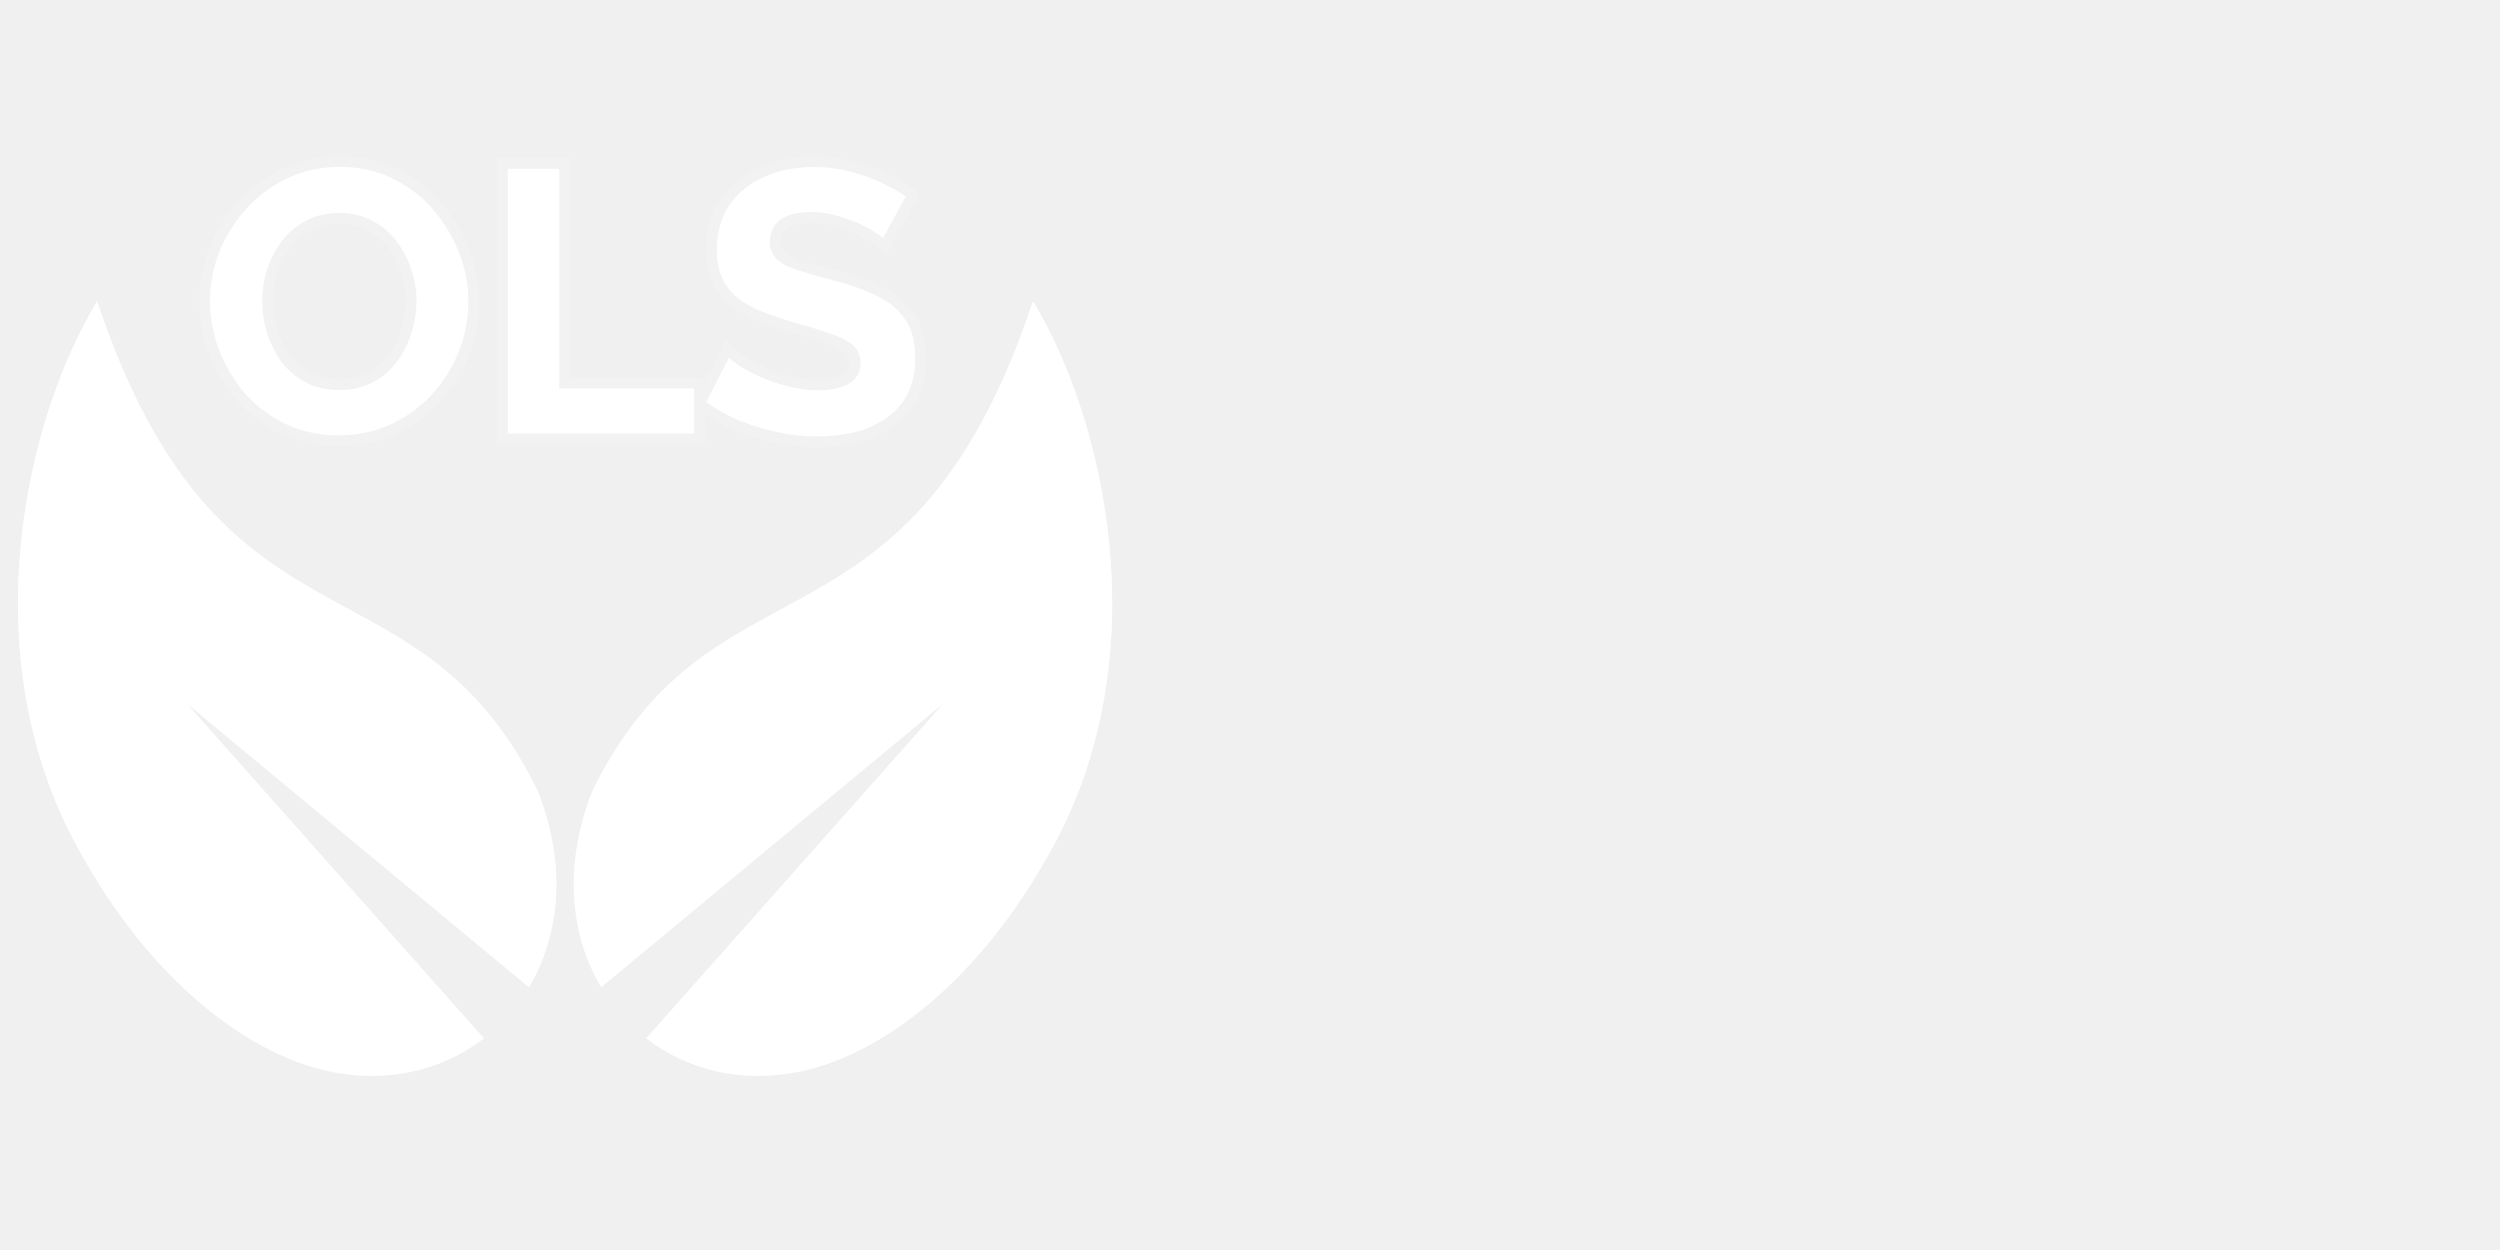
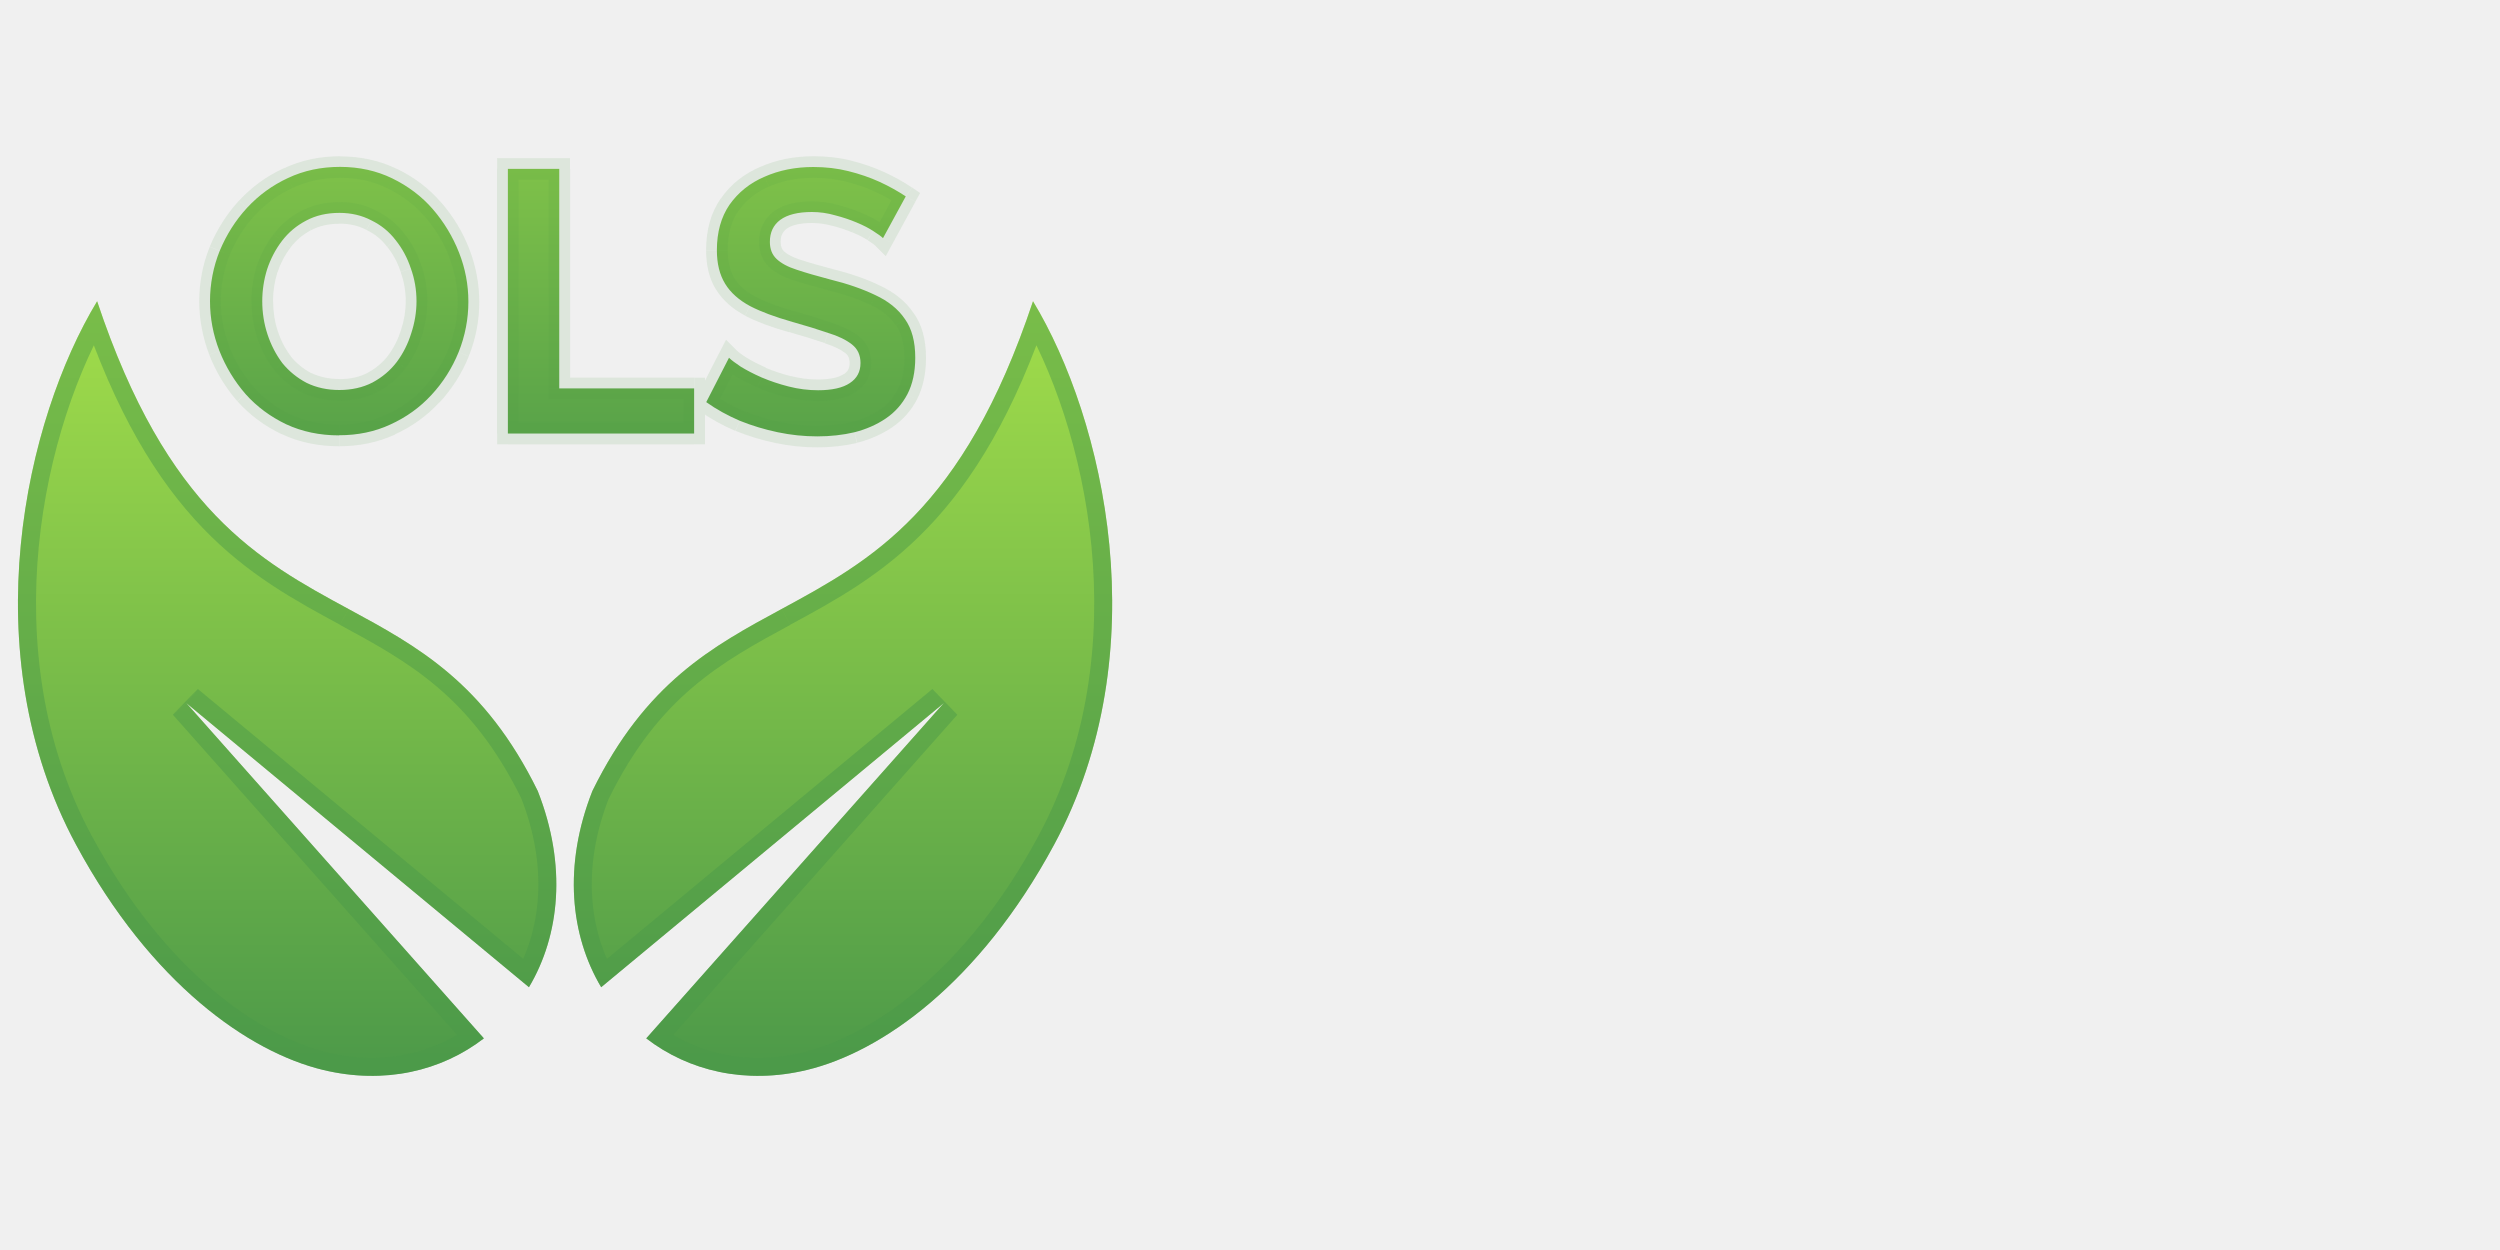
- <svg xmlns="http://www.w3.org/2000/svg" id="c" viewBox="0 0 200 100">
+ <svg xmlns="http://www.w3.org/2000/svg" xmlns:xlink="http://www.w3.org/1999/xlink" id="c" viewBox="0 0 200 100">
  <defs>
-     <mask id="d" x="44.47" y="20.69" width="45.95" height="66.81" maskUnits="userSpaceOnUse">
-       <g id="e">
+     <linearGradient id="d" x1="67.44" y1="3179.63" x2="67.44" y2="3102.5" gradientTransform="translate(0 3188.56) scale(1 -1)" gradientUnits="userSpaceOnUse">
+       <stop offset="0" stop-color="#b7ee4a" />
+       <stop offset="1" stop-color="#4c9949" />
+     </linearGradient>
+     <mask id="e" x="44.47" y="20.69" width="45.95" height="66.81" maskUnits="userSpaceOnUse">
+       <g id="f">
        <path d="M48.09,78.97c-2.46-4.14-3.05-9.72-.7-15.69,4.25-8.66,9.61-11.57,15.14-14.56,7.14-3.87,14.53-7.88,20.11-24.62,5.71,9.43,10.01,28.03,1.69,43.47-6.01,11.15-13.85,16.59-19.75,18.02-4.93,1.19-9.49.09-12.88-2.52l23.81-26.83-27.42,22.74Z" style="fill:#fff; fill-rule:evenodd;" />
      </g>
    </mask>
-     <mask id="f" x="0" y="20.69" width="45.95" height="66.81" maskUnits="userSpaceOnUse">
-       <g id="g">
+     <linearGradient id="g" x1="22.98" x2="22.98" y2="3102.5" xlink:href="#d" />
+     <mask id="h" x="0" y="20.69" width="45.95" height="66.81" maskUnits="userSpaceOnUse">
+       <g id="i">
        <path d="M42.32,78.97c2.46-4.14,3.05-9.72.7-15.69-4.25-8.66-9.61-11.57-15.14-14.56-7.14-3.87-14.53-7.88-20.11-24.62-5.71,9.43-10.01,28.03-1.69,43.47,6.01,11.15,13.85,16.59,19.75,18.02,4.93,1.19,9.49.09,12.88-2.52l-23.81-26.83,27.42,22.74Z" style="fill:#fff; fill-rule:evenodd;" />
      </g>
    </mask>
+     <linearGradient id="j" x1="45.01" y1="3206.87" x2="45.01" y2="3146.77" xlink:href="#d" />
  </defs>
-   <path d="M48.09,78.97c-2.46-4.14-3.05-9.72-.7-15.69,4.25-8.66,9.61-11.57,15.14-14.56,7.14-3.87,14.53-7.88,20.11-24.62,5.71,9.43,10.01,28.03,1.69,43.47-6.01,11.15-13.85,16.59-19.75,18.02-4.93,1.19-9.49.09-12.88-2.52l23.81-26.83-27.42,22.74Z" style="fill:#fff; fill-rule:evenodd;" />
-   <g style="mask:url(#d);">
-     <path d="M47.39,63.28l-1.34-.53.02-.05.03-.05,1.29.63ZM48.09,78.97l.92,1.11-1.3,1.08-.86-1.45,1.24-.73ZM62.53,48.72l.69,1.27-.69-1.27ZM82.64,24.1l-1.37-.46.99-2.96,1.61,2.67-1.23.75ZM84.34,67.57l1.27.68h0s-1.27-.68-1.27-.68ZM64.58,85.58l.34,1.4-.34-1.4ZM51.71,83.06l-.88,1.14-1.22-.94,1.02-1.15,1.08.96ZM75.51,56.23l-.92-1.11,2,2.06-1.08-.96ZM48.73,63.81c-2.21,5.6-1.61,10.7.6,14.42l-2.48,1.47c-2.7-4.56-3.3-10.6-.8-16.95l2.68,1.06ZM63.22,49.99c-5.46,2.96-10.49,5.69-14.53,13.93l-2.58-1.27c4.46-9.08,10.16-12.17,15.74-15.19l1.37,2.53ZM84.01,24.55c-2.84,8.52-6.18,13.91-9.8,17.68-3.61,3.76-7.43,5.82-10.99,7.75l-1.37-2.53c3.57-1.94,7.02-3.82,10.29-7.21,3.26-3.39,6.41-8.38,9.15-16.6l2.73.91ZM83.07,66.88c8.01-14.86,3.87-32.9-1.66-42.04l2.46-1.49c5.88,9.73,10.36,28.88,1.73,44.9l-2.54-1.37ZM64.25,84.18c5.41-1.31,12.95-6.41,18.82-17.3l2.53,1.37c-6.16,11.42-14.29,17.19-20.68,18.73l-.67-2.8ZM52.59,81.92c3.03,2.34,7.14,3.35,11.66,2.26l.67,2.8c-5.34,1.29-10.36.1-14.09-2.78l1.76-2.28ZM50.63,82.1l23.81-26.83,2.15,1.91-23.81,26.83-2.15-1.91ZM76.43,57.34l-27.42,22.74-1.84-2.22,27.42-22.74,1.84,2.22Z" style="fill:rgba(255,255,255,.47);" />
+   <path d="M48.09,78.97c-2.46-4.14-3.05-9.72-.7-15.69,4.25-8.66,9.61-11.57,15.14-14.56,7.14-3.87,14.53-7.88,20.11-24.62,5.71,9.43,10.01,28.03,1.69,43.47-6.01,11.15-13.85,16.59-19.75,18.02-4.93,1.19-9.49.09-12.88-2.52l23.81-26.83-27.42,22.74Z" style="fill:url(#d); fill-rule:evenodd;" />
+   <g style="mask:url(#e);">
+     <path d="M47.39,63.28l-1.34-.53.02-.05.03-.05,1.29.63ZM48.09,78.97l.92,1.11-1.3,1.08-.86-1.45,1.24-.73ZM62.53,48.72l.69,1.27-.69-1.27ZM82.64,24.1l-1.37-.46.99-2.96,1.61,2.67-1.23.75ZM84.34,67.57l1.27.68h0s-1.27-.68-1.27-.68ZM64.58,85.58l.34,1.4-.34-1.4ZM51.71,83.06l-.88,1.14-1.22-.94,1.02-1.15,1.08.96ZM75.51,56.23l-.92-1.11,2,2.06-1.08-.96ZM48.73,63.81c-2.21,5.6-1.61,10.7.6,14.42l-2.48,1.47c-2.7-4.56-3.3-10.6-.8-16.95l2.68,1.06ZM63.22,49.99c-5.46,2.96-10.49,5.69-14.53,13.93l-2.58-1.27c4.46-9.08,10.16-12.17,15.74-15.19l1.37,2.53ZM84.01,24.55c-2.84,8.52-6.18,13.91-9.8,17.68-3.61,3.76-7.43,5.82-10.99,7.75l-1.37-2.53c3.57-1.94,7.02-3.82,10.29-7.21,3.26-3.39,6.41-8.38,9.15-16.6l2.73.91ZM83.07,66.88c8.01-14.86,3.87-32.9-1.66-42.04l2.46-1.49c5.88,9.73,10.36,28.88,1.73,44.9l-2.54-1.37ZM64.25,84.18c5.41-1.31,12.95-6.41,18.82-17.3l2.53,1.37c-6.16,11.42-14.29,17.19-20.68,18.73l-.67-2.8ZM52.59,81.92c3.03,2.34,7.14,3.35,11.66,2.26l.67,2.8c-5.34,1.29-10.36.1-14.09-2.78l1.76-2.28ZM50.63,82.1l23.81-26.83,2.15,1.91-23.81,26.83-2.15-1.91ZM76.43,57.34l-27.42,22.74-1.84-2.22,27.42-22.74,1.84,2.22Z" style="fill:rgba(76,153,73,.47);" />
  </g>
-   <path d="M42.32,78.97c2.46-4.14,3.05-9.72.7-15.69-4.25-8.66-9.61-11.57-15.14-14.56-7.14-3.87-14.53-7.88-20.11-24.62-5.71,9.43-10.01,28.03-1.69,43.47,6.01,11.15,13.85,16.59,19.75,18.02,4.93,1.19,9.49.09,12.88-2.52l-23.81-26.83,27.42,22.74Z" style="fill:#fff; fill-rule:evenodd;" />
-   <g style="mask:url(#f);">
-     <path d="M43.02,63.28l1.34-.53-.02-.05-.03-.05-1.29.63ZM42.32,78.97l-.92,1.11,1.3,1.08.86-1.45-1.24-.73ZM27.89,48.72l-.69,1.27.69-1.27ZM7.77,24.1l1.37-.46-.99-2.96-1.61,2.67,1.23.75ZM6.08,67.57l-1.27.68h0s1.27-.68,1.27-.68ZM25.84,85.58l-.34,1.4.34-1.4ZM38.71,83.06l.88,1.14,1.22-.94-1.02-1.15-1.08.96ZM14.9,56.23l.92-1.11-2,2.06,1.08-.96ZM41.68,63.81c2.21,5.6,1.61,10.7-.6,14.42l2.48,1.47c2.7-4.56,3.3-10.6.8-16.95l-2.68,1.06ZM27.2,49.99c5.46,2.96,10.49,5.69,14.53,13.93l2.58-1.27c-4.46-9.08-10.16-12.17-15.74-15.19l-1.37,2.53ZM6.41,24.55c2.84,8.52,6.18,13.91,9.8,17.68,3.61,3.76,7.43,5.82,10.99,7.75l1.37-2.53c-3.57-1.94-7.02-3.82-10.29-7.21-3.26-3.39-6.41-8.38-9.15-16.6l-2.73.91ZM7.35,66.89c-8.01-14.86-3.87-32.9,1.66-42.04l-2.46-1.49c-5.88,9.73-10.36,28.88-1.73,44.9l2.54-1.37ZM26.17,84.18c-5.41-1.31-12.95-6.41-18.82-17.3l-2.53,1.37c6.16,11.42,14.29,17.19,20.68,18.73l.67-2.8ZM37.83,81.92c-3.03,2.34-7.14,3.35-11.66,2.26l-.67,2.8c5.34,1.29,10.36.1,14.09-2.78l-1.76-2.28ZM39.79,82.1l-23.81-26.83-2.15,1.91,23.81,26.83,2.15-1.91ZM13.99,57.34l27.42,22.74,1.84-2.22-27.42-22.74-1.84,2.22Z" style="fill:rgba(255,255,255,.47);" />
+   <path d="M42.32,78.97c2.46-4.14,3.05-9.72.7-15.69-4.25-8.66-9.61-11.57-15.14-14.56-7.14-3.87-14.53-7.88-20.11-24.62-5.71,9.43-10.01,28.03-1.69,43.47,6.01,11.15,13.85,16.59,19.75,18.02,4.93,1.19,9.49.09,12.88-2.52l-23.81-26.83,27.42,22.74Z" style="fill:url(#g); fill-rule:evenodd;" />
+   <g style="mask:url(#h);">
+     <path d="M43.02,63.28l1.34-.53-.02-.05-.03-.05-1.29.63ZM42.32,78.97l-.92,1.11,1.3,1.08.86-1.45-1.24-.73ZM27.89,48.72l-.69,1.27.69-1.27ZM7.77,24.1l1.37-.46-.99-2.96-1.61,2.67,1.23.75ZM6.08,67.57l-1.27.68h0s1.27-.68,1.27-.68ZM25.84,85.58l-.34,1.4.34-1.4ZM38.71,83.06l.88,1.14,1.22-.94-1.02-1.15-1.08.96ZM14.9,56.23l.92-1.11-2,2.06,1.08-.96ZM41.68,63.81c2.21,5.6,1.61,10.7-.6,14.42l2.48,1.47c2.7-4.56,3.3-10.6.8-16.95l-2.68,1.06ZM27.2,49.99c5.46,2.96,10.49,5.69,14.53,13.93l2.58-1.27c-4.46-9.08-10.16-12.17-15.74-15.19l-1.37,2.53ZM6.41,24.55c2.84,8.52,6.18,13.91,9.8,17.68,3.61,3.76,7.43,5.82,10.99,7.75l1.37-2.53c-3.57-1.94-7.02-3.82-10.29-7.21-3.26-3.39-6.41-8.38-9.15-16.6l-2.73.91ZM7.35,66.89c-8.01-14.86-3.87-32.9,1.66-42.04l-2.46-1.49c-5.88,9.73-10.36,28.88-1.73,44.9l2.54-1.37ZM26.17,84.18c-5.41-1.31-12.95-6.41-18.82-17.3l-2.53,1.37c6.16,11.42,14.29,17.19,20.68,18.73l.67-2.8ZM37.83,81.92c-3.03,2.34-7.14,3.35-11.66,2.26l-.67,2.8c5.34,1.29,10.36.1,14.09-2.78l-1.76-2.28ZM39.79,82.1l-23.81-26.83-2.15,1.91,23.81,26.83,2.15-1.91ZM13.99,57.34l27.42,22.74,1.84-2.22-27.42-22.74-1.84,2.22Z" style="fill:rgba(76,153,73,.47);" />
  </g>
-   <path d="M27.12,34.83c-1.55,0-2.96-.3-4.23-.89-1.25-.6-2.34-1.4-3.25-2.42-.89-1.03-1.59-2.19-2.09-3.46-.5-1.29-.75-2.61-.75-3.97s.26-2.75.78-4.03c.54-1.29,1.26-2.43,2.18-3.43.93-1.01,2.03-1.81,3.28-2.39,1.27-.6,2.66-.89,4.17-.89s2.92.31,4.17.92c1.27.62,2.36,1.44,3.25,2.47.89,1.03,1.59,2.19,2.09,3.46.5,1.27.75,2.58.75,3.94s-.26,2.73-.78,4.03c-.52,1.27-1.24,2.42-2.18,3.43-.91.99-2.01,1.78-3.28,2.36-1.25.58-2.62.86-4.11.86ZM20.98,24.1c0,.91.14,1.8.42,2.65.28.85.68,1.62,1.19,2.3.54.66,1.18,1.18,1.94,1.58.78.38,1.65.57,2.62.57s1.88-.2,2.65-.6c.78-.42,1.42-.96,1.94-1.64.52-.7.9-1.46,1.16-2.3.28-.85.42-1.71.42-2.56,0-.91-.15-1.79-.45-2.62-.28-.85-.69-1.61-1.22-2.27-.52-.68-1.16-1.2-1.94-1.58-.76-.4-1.61-.6-2.56-.6-1.01,0-1.91.21-2.68.63-.76.4-1.39.93-1.91,1.61-.52.68-.91,1.43-1.19,2.27-.26.83-.39,1.69-.39,2.56ZM40.63,34.68V13.51h4.11v17.56h10.79v3.61h-14.91ZM70.65,19.06c-.14-.14-.4-.33-.78-.57-.36-.24-.81-.47-1.34-.69-.52-.22-1.08-.41-1.7-.57-.62-.18-1.24-.27-1.88-.27-1.11,0-1.96.21-2.53.63-.56.42-.83,1-.83,1.76,0,.58.18,1.03.54,1.37.36.34.89.63,1.61.86.72.24,1.61.5,2.68.78,1.39.34,2.59.76,3.61,1.25,1.03.48,1.82,1.11,2.36,1.91.56.78.83,1.81.83,3.1,0,1.13-.21,2.11-.63,2.92-.42.79-.99,1.44-1.73,1.94-.74.5-1.57.86-2.5,1.1-.93.22-1.93.33-2.98.33s-2.11-.11-3.16-.33c-1.05-.22-2.07-.53-3.04-.92-.97-.42-1.87-.91-2.68-1.49l1.82-3.55c.18.18.5.42.95.72.46.28,1.01.57,1.67.86.66.28,1.37.52,2.15.72.78.2,1.56.3,2.36.3,1.11,0,1.96-.19,2.53-.57.58-.38.86-.91.86-1.61,0-.64-.23-1.13-.69-1.49-.46-.36-1.09-.67-1.91-.92-.82-.28-1.78-.58-2.89-.89-1.33-.38-2.45-.79-3.34-1.25-.89-.48-1.56-1.07-2-1.79-.44-.72-.66-1.61-.66-2.68,0-1.45.34-2.66,1.01-3.64.7-.99,1.63-1.74,2.8-2.24,1.17-.52,2.47-.78,3.91-.78.99,0,1.93.11,2.8.33.89.22,1.73.51,2.5.86.78.36,1.47.75,2.09,1.16l-1.82,3.34Z" style="fill:#fff;" />
-   <path d="M22.89,33.94l-.37.78h0s.37-.78.37-.78ZM19.64,31.52l-.65.57h0s0,.01,0,.01l.64-.58ZM17.55,28.06l-.81.31h0s.8-.31.8-.31ZM17.58,20.07l-.8-.33h0s0,0,0,0l.8.33ZM19.76,16.64l-.64-.59h0s.64.59.64.59ZM23.04,14.26l.36.78h0s0,0,0,0l-.37-.78ZM31.39,14.29l-.38.78h0s0,0,0,0l.38-.78ZM34.64,16.76l-.65.57h0l.65-.57ZM36.73,20.22l.8-.31-.8.31ZM36.7,28.18l.8.33h0s-.8-.33-.8-.33ZM34.52,31.61l-.64-.59h0s.64.59.64.59ZM31.24,33.97l-.36-.79h0s.36.79.36.79ZM21.4,26.75l-.82.27h0l.82-.27ZM22.59,29.05l-.69.52h0s0,.02,0,.02l.67-.55ZM24.53,30.63l-.4.76h.01s.01.01.01.01l.38-.78ZM29.81,30.6l.39.77h0s0,0,0,0l-.41-.76ZM31.75,28.96l.69.52h0s0,0,0,0l-.69-.52ZM32.91,26.66l-.82-.27h0s0,.01,0,.01l.83.26ZM32.88,21.47l-.82.27h0s0,.02,0,.02l.81-.29ZM31.66,19.21l-.69.52h0s0,.02,0,.02l.67-.55ZM29.72,17.63l-.4.76h.01s.01.01.01.01l.38-.78ZM24.47,17.66l.4.76h0s0,0,0,0l-.41-.76ZM22.56,19.27l-.69-.52h0l.69.52ZM21.37,21.53l-.82-.27h0s0,.02,0,.02l.83.26ZM27.12,33.97c-1.44,0-2.72-.28-3.87-.81l-.73,1.56c1.4.66,2.94.98,4.6.98v-1.73ZM23.26,33.16c-1.15-.55-2.14-1.29-2.98-2.21l-1.28,1.16c.99,1.1,2.17,1.97,3.52,2.62l.74-1.56ZM20.29,30.96c-.83-.96-1.47-2.03-1.94-3.21l-1.61.63c.53,1.36,1.28,2.6,2.24,3.71l1.31-1.13ZM18.36,27.75c-.46-1.2-.69-2.41-.69-3.66h-1.73c0,1.46.27,2.89.8,4.28l1.61-.62ZM17.67,24.1c0-1.3.24-2.53.71-3.7l-1.6-.65c-.56,1.38-.84,2.83-.84,4.35h1.73ZM18.38,20.4c.5-1.2,1.17-2.26,2.01-3.18l-1.27-1.17c-.98,1.07-1.76,2.3-2.34,3.68l1.6.66ZM20.39,17.23c.86-.93,1.86-1.66,3.01-2.19l-.72-1.57c-1.36.62-2.54,1.49-3.55,2.58l1.27,1.17ZM23.41,15.04c1.15-.54,2.41-.81,3.81-.81v-1.73c-1.63,0-3.15.32-4.54.98l.73,1.56ZM27.21,14.23c1.41,0,2.67.28,3.79.84l.76-1.55c-1.38-.68-2.91-1.01-4.56-1.01v1.73ZM31.01,15.07c1.17.57,2.16,1.32,2.97,2.26l1.31-1.13c-.97-1.13-2.15-2.02-3.53-2.69l-.75,1.55ZM33.99,17.33c.83.96,1.47,2.03,1.94,3.21l1.61-.63c-.53-1.36-1.28-2.6-2.24-3.71l-1.31,1.13ZM35.92,20.54c.46,1.17.69,2.38.69,3.62h1.73c0-1.46-.27-2.88-.8-4.25l-1.61.63ZM36.61,24.16c0,1.28-.24,2.51-.71,3.7l1.6.64c.56-1.39.84-2.84.84-4.35h-1.73ZM35.9,27.86c-.48,1.18-1.15,2.23-2.01,3.17l1.27,1.17c1-1.09,1.79-2.32,2.34-3.69l-1.6-.65ZM33.88,31.03c-.83.91-1.83,1.62-3,2.15l.71,1.57c1.37-.62,2.56-1.48,3.56-2.56l-1.27-1.17ZM30.88,33.18c-1.13.52-2.38.79-3.75.79v1.73c1.61,0,3.1-.31,4.48-.94l-.72-1.57ZM20.12,24.1c0,1,.15,1.98.46,2.92l1.64-.53c-.25-.77-.37-1.56-.37-2.39h-1.73ZM20.58,27.02c.31.94.75,1.8,1.33,2.55l1.37-1.05c-.45-.59-.81-1.27-1.06-2.04l-1.64.53ZM21.92,29.59c.61.75,1.35,1.35,2.2,1.8l.8-1.53c-.65-.34-1.21-.8-1.67-1.36l-1.34,1.09ZM24.15,31.4c.91.44,1.91.65,3,.65v-1.73c-.86,0-1.6-.17-2.25-.48l-.76,1.55ZM27.15,32.06c1.11,0,2.13-.22,3.05-.69l-.79-1.54c-.64.33-1.38.5-2.26.5v1.73ZM30.22,31.36c.88-.47,1.62-1.1,2.21-1.88l-1.37-1.05c-.44.57-.99,1.04-1.66,1.4l.82,1.52ZM32.44,29.47c.58-.78,1.01-1.63,1.29-2.56l-1.65-.51c-.23.74-.57,1.42-1.03,2.04l1.39,1.03ZM33.73,26.93c.3-.94.46-1.88.46-2.83h-1.73c0,.76-.12,1.52-.38,2.3l1.64.53ZM34.19,24.1c0-1.01-.16-1.98-.5-2.91l-1.63.58c.26.74.4,1.51.4,2.33h1.73ZM33.7,21.21c-.31-.95-.77-1.8-1.38-2.55l-1.34,1.09c.46.57.82,1.23,1.07,1.99l1.64-.53ZM32.34,18.68c-.6-.78-1.35-1.4-2.25-1.83l-.76,1.55c.66.32,1.2.76,1.63,1.33l1.37-1.05ZM30.12,16.86c-.89-.47-1.89-.7-2.97-.7v1.73c.83,0,1.54.17,2.16.5l.8-1.53ZM27.15,16.17c-1.13,0-2.17.23-3.09.73l.82,1.52c.63-.34,1.38-.52,2.27-.52v-1.73ZM24.07,16.89c-.87.46-1.6,1.07-2.19,1.85l1.37,1.05c.44-.58.98-1.03,1.62-1.37l-.8-1.53ZM21.88,18.74c-.58.75-1.02,1.6-1.33,2.52l1.64.55c.25-.75.6-1.42,1.06-2.01l-1.37-1.05ZM20.54,21.28c-.28.92-.43,1.86-.43,2.82h1.73c0-.79.12-1.56.35-2.31l-1.65-.51ZM40.63,34.68h-.86v.86h.86v-.86ZM40.63,13.51v-.86h-.86v.86h.86ZM44.74,13.51h.86v-.86h-.86v.86ZM44.74,31.08h-.86v.86h.86v-.86ZM55.54,31.08h.86v-.86h-.86v.86ZM55.54,34.68v.86h.86v-.86h-.86ZM41.49,34.68V13.51h-1.73v21.17h1.73ZM40.63,14.38h4.11v-1.73h-4.11v1.73ZM43.88,13.51v17.56h1.73V13.51h-1.73ZM44.74,31.94h10.79v-1.73h-10.79v1.73ZM54.67,31.08v3.61h1.73v-3.61h-1.73ZM55.54,33.82h-14.91v1.73h14.91v-1.73ZM70.65,19.06l-.61.61.82.82.55-1.01-.76-.41ZM69.88,18.49l-.48.72h0s0,.01,0,.01l.46-.73ZM68.54,17.81l-.34.8h0s0,0,0,0l.33-.8ZM66.84,17.24l-.24.83h.01s.01,0,.01,0l.22-.84ZM62.42,17.6l-.51-.7h0s0,0,0,0l.52.69ZM63.74,21.59l-.27.82.27-.82ZM66.42,22.37l-.22.84h0s0,0,0,0l.2-.84ZM70.03,23.62l-.38.78h0s0,0,0,0l.36-.78ZM72.38,25.53l-.72.48h0s0,.02,0,.02l.7-.5ZM72.59,31.55l.77.4h0s0,0,0,0l-.77-.39ZM68.36,34.59l.2.84h0s0,0,0,0l-.21-.84ZM59.17,33.67l-.34.79h0s0,0,0,0l.33-.8ZM56.49,32.18l-.77-.39-.34.67.61.43.5-.71ZM58.31,28.63l.61-.61-.84-.84-.54,1.06.77.39ZM59.26,29.35l-.47.72h.01s.01.01.01.01l.45-.74ZM60.93,30.21l-.36.79h0s.01,0,.01,0l.34-.8ZM63.08,30.93l-.21.84.21-.84ZM67.97,30.66l-.47-.72.47.72ZM66.24,26.63l-.28.82h0s0,0,0,0l.26-.82ZM63.35,25.74l.24-.83h0s-.24.83-.24.83ZM60.01,24.49l-.41.76h0s0,0,0,0l.39-.77ZM58.01,22.7l-.74.45.74-.45ZM58.37,16.38l-.71-.5h0s.71.5.71.5ZM61.17,14.14l.34.8h0s0,0,0,0l-.35-.79ZM67.88,13.69l-.21.84h0s.21-.84.21-.84ZM70.38,14.56l.36-.78h0l-.36.78ZM72.47,15.72l.76.41.38-.69-.65-.44-.48.72ZM71.26,18.45c-.21-.21-.54-.45-.92-.69l-.92,1.46c.37.24.56.38.63.45l1.22-1.22ZM70.36,17.77c-.42-.28-.92-.53-1.5-.77l-.65,1.6c.5.2.89.41,1.19.6l.96-1.44ZM68.87,17.01c-.56-.24-1.17-.44-1.82-.61l-.43,1.67c.58.15,1.11.33,1.58.53l.67-1.59ZM67.08,16.41c-.69-.2-1.4-.3-2.12-.3v1.73c.55,0,1.1.08,1.64.23l.48-1.66ZM64.96,16.11c-1.2,0-2.26.22-3.04.79l1.01,1.4c.37-.27,1-.46,2.03-.46v-1.73ZM61.9,16.91c-.79.6-1.18,1.45-1.18,2.45h1.73c0-.51.17-.83.49-1.07l-1.04-1.38ZM60.72,19.36c0,.77.25,1.47.81,2l1.19-1.26c-.16-.15-.27-.36-.27-.74h-1.73ZM61.53,21.36c.48.46,1.15.8,1.93,1.06l.55-1.64c-.65-.22-1.06-.46-1.29-.67l-1.19,1.26ZM63.46,22.41c.74.25,1.66.51,2.74.79l.43-1.67c-1.06-.28-1.94-.53-2.63-.76l-.55,1.64ZM66.21,23.21c1.35.33,2.49.73,3.43,1.19l.76-1.55c-1.08-.53-2.35-.97-3.78-1.32l-.41,1.68ZM69.66,24.41c.92.42,1.57.97,2,1.61l1.43-.97c-.64-.95-1.56-1.68-2.71-2.21l-.72,1.57ZM71.68,26.03c.42.58.67,1.42.67,2.6h1.73c0-1.41-.3-2.64-1-3.6l-1.4,1.01ZM72.35,28.63c0,1.03-.19,1.86-.53,2.53l1.54.79c.49-.96.72-2.08.72-3.32h-1.73ZM71.83,31.15c-.35.67-.83,1.21-1.45,1.62l.97,1.43c.86-.58,1.53-1.33,2.01-2.25l-1.53-.8ZM70.38,32.77c-.65.44-1.39.77-2.23.98l.43,1.67c1.02-.26,1.95-.67,2.77-1.22l-.97-1.43ZM68.16,33.75c-.86.2-1.79.31-2.79.31v1.73c1.11,0,2.17-.12,3.18-.35l-.39-1.68ZM65.37,34.06c-.99,0-1.99-.1-2.98-.31l-.35,1.69c1.11.23,2.22.35,3.34.35v-1.73ZM62.39,33.75c-1-.21-1.97-.5-2.89-.88l-.65,1.6c1.02.42,2.09.74,3.19.97l.35-1.69ZM59.51,32.88c-.92-.4-1.76-.86-2.53-1.4l-1,1.41c.87.61,1.82,1.14,2.84,1.58l.68-1.59ZM57.26,32.57l1.82-3.55-1.54-.79-1.82,3.55,1.54.79ZM57.7,29.24c.25.25.63.53,1.09.83l.94-1.45c-.45-.29-.7-.49-.82-.6l-1.22,1.22ZM58.81,30.08c.49.3,1.08.61,1.76.91l.71-1.57c-.63-.29-1.16-.56-1.58-.82l-.9,1.48ZM60.59,31.01c.7.3,1.46.55,2.27.76l.43-1.67c-.74-.19-1.41-.41-2.02-.67l-.67,1.59ZM62.86,31.76c.85.22,1.7.33,2.57.33v-1.73c-.72,0-1.44-.09-2.14-.27l-.43,1.67ZM65.43,32.09c1.19,0,2.23-.2,3.01-.71l-.95-1.45c-.37.25-1.02.43-2.06.43v1.73ZM68.44,31.38c.82-.54,1.26-1.35,1.26-2.33h-1.73c0,.41-.14.67-.47.89l.95,1.45ZM69.7,29.05c0-.87-.33-1.63-1.02-2.17l-1.06,1.36c.23.18.35.41.35.81h1.73ZM68.68,26.88c-.57-.44-1.31-.79-2.18-1.07l-.52,1.65c.76.24,1.29.51,1.64.78l1.06-1.36ZM66.52,25.81c-.83-.28-1.81-.59-2.93-.91l-.47,1.66c1.1.31,2.05.61,2.85.88l.56-1.64ZM63.58,24.91c-1.3-.37-2.35-.77-3.18-1.19l-.79,1.54c.96.49,2.13.93,3.5,1.31l.47-1.66ZM60.41,23.72c-.79-.42-1.33-.92-1.67-1.48l-1.47.9c.53.87,1.33,1.57,2.33,2.1l.81-1.52ZM58.75,22.25c-.33-.55-.53-1.27-.53-2.23h-1.73c0,1.19.24,2.25.78,3.13l1.47-.9ZM58.22,20.01c0-1.32.3-2.35.86-3.15l-1.42-.98c-.8,1.15-1.17,2.54-1.17,4.13h1.73ZM59.08,16.87c.6-.85,1.4-1.5,2.43-1.94l-.67-1.59c-1.31.56-2.38,1.4-3.17,2.54l1.42.99ZM61.52,14.93c1.05-.46,2.23-.7,3.56-.7v-1.73c-1.54,0-2.96.28-4.25.85l.7,1.58ZM65.08,14.23c.93,0,1.79.1,2.59.3l.42-1.68c-.95-.24-1.95-.35-3.01-.35v1.73ZM67.67,14.53c.85.21,1.63.48,2.35.81l.72-1.57c-.83-.38-1.72-.69-2.66-.92l-.41,1.68ZM70.02,15.34c.74.34,1.39.71,1.96,1.09l.97-1.43c-.66-.45-1.4-.86-2.21-1.23l-.72,1.57ZM71.71,15.31l-1.82,3.34,1.52.83,1.82-3.34-1.52-.83Z" style="fill:rgba(255,255,255,.12);" />
+   <path d="M27.12,34.83c-1.55,0-2.96-.3-4.23-.89-1.25-.6-2.34-1.4-3.25-2.42-.89-1.03-1.59-2.19-2.09-3.46-.5-1.29-.75-2.61-.75-3.97s.26-2.75.78-4.03c.54-1.29,1.26-2.43,2.18-3.43.93-1.01,2.03-1.81,3.28-2.39,1.27-.6,2.66-.89,4.17-.89s2.92.31,4.17.92c1.27.62,2.36,1.44,3.25,2.47.89,1.03,1.59,2.19,2.09,3.46.5,1.27.75,2.58.75,3.94s-.26,2.73-.78,4.03c-.52,1.27-1.24,2.42-2.18,3.43-.91.99-2.01,1.78-3.28,2.36-1.25.58-2.62.86-4.11.86ZM20.98,24.1c0,.91.14,1.8.42,2.65.28.85.68,1.62,1.19,2.3.54.66,1.18,1.18,1.94,1.58.78.38,1.65.57,2.62.57s1.88-.2,2.65-.6c.78-.42,1.42-.96,1.94-1.64.52-.7.9-1.46,1.16-2.3.28-.85.42-1.71.42-2.56,0-.91-.15-1.79-.45-2.62-.28-.85-.69-1.61-1.22-2.27-.52-.68-1.16-1.2-1.94-1.58-.76-.4-1.61-.6-2.56-.6-1.01,0-1.91.21-2.68.63-.76.4-1.39.93-1.91,1.61-.52.68-.91,1.43-1.19,2.27-.26.83-.39,1.69-.39,2.56ZM40.63,34.68V13.51h4.11v17.56h10.79v3.61h-14.91ZM70.65,19.06c-.14-.14-.4-.33-.78-.57-.36-.24-.81-.47-1.34-.69-.52-.22-1.08-.41-1.7-.57-.62-.18-1.24-.27-1.88-.27-1.11,0-1.96.21-2.53.63-.56.42-.83,1-.83,1.76,0,.58.18,1.03.54,1.37.36.34.89.63,1.61.86.72.24,1.61.5,2.68.78,1.39.34,2.59.76,3.61,1.25,1.03.48,1.82,1.11,2.36,1.91.56.78.83,1.81.83,3.1,0,1.13-.21,2.11-.63,2.92-.42.79-.99,1.44-1.73,1.94-.74.5-1.57.86-2.5,1.1-.93.22-1.93.33-2.98.33s-2.11-.11-3.16-.33c-1.05-.22-2.07-.53-3.04-.92-.97-.42-1.87-.91-2.68-1.49l1.82-3.55c.18.18.5.42.95.72.46.28,1.01.57,1.67.86.66.28,1.37.52,2.15.72.78.2,1.56.3,2.36.3,1.11,0,1.96-.19,2.53-.57.58-.38.86-.91.86-1.61,0-.64-.23-1.13-.69-1.49-.46-.36-1.09-.67-1.91-.92-.82-.28-1.78-.58-2.89-.89-1.33-.38-2.45-.79-3.34-1.25-.89-.48-1.56-1.07-2-1.79-.44-.72-.66-1.61-.66-2.68,0-1.45.34-2.66,1.01-3.64.7-.99,1.63-1.74,2.8-2.24,1.17-.52,2.47-.78,3.91-.78.99,0,1.93.11,2.8.33.89.22,1.73.51,2.5.86.78.36,1.47.75,2.09,1.16l-1.82,3.34Z" style="fill:url(#j);" />
+   <path d="M22.89,33.94l-.37.78h0s.37-.78.37-.78ZM19.64,31.52l-.65.57h0s0,.01,0,.01l.64-.58ZM17.55,28.06l-.81.31h0s.8-.31.8-.31ZM17.58,20.07l-.8-.33h0s0,0,0,0l.8.33ZM19.76,16.64l-.64-.59h0s.64.59.64.59ZM23.04,14.26l.36.78h0s0,0,0,0l-.37-.78ZM31.39,14.29l-.38.78h0s0,0,0,0l.38-.78ZM34.64,16.76l-.65.57h0l.65-.57ZM36.73,20.22l.8-.31-.8.31ZM36.7,28.18l.8.33h0s-.8-.33-.8-.33ZM34.52,31.61l-.64-.59h0s.64.59.64.59ZM31.24,33.97l-.36-.79h0s.36.79.36.79ZM21.4,26.75l-.82.27h0l.82-.27ZM22.59,29.05l-.69.52h0s0,.02,0,.02l.67-.55ZM24.53,30.63l-.4.76h.01s.01.01.01.01l.38-.78ZM29.81,30.6l.39.77h0s0,0,0,0l-.41-.76ZM31.75,28.96l.69.52h0s0,0,0,0l-.69-.52ZM32.91,26.66l-.82-.27h0s0,.01,0,.01l.83.26ZM32.88,21.47l-.82.27h0s0,.02,0,.02l.81-.29ZM31.66,19.21l-.69.52h0s0,.02,0,.02l.67-.55ZM29.72,17.63l-.4.76h.01s.01.01.01.01l.38-.78ZM24.47,17.66l.4.76h0s0,0,0,0l-.41-.76ZM22.56,19.27l-.69-.52h0l.69.52ZM21.37,21.53l-.82-.27h0s0,.02,0,.02l.83.26ZM27.12,33.97c-1.44,0-2.72-.28-3.87-.81l-.73,1.56c1.4.66,2.94.98,4.6.98v-1.73ZM23.26,33.16c-1.15-.55-2.14-1.29-2.98-2.21l-1.28,1.16c.99,1.1,2.17,1.97,3.52,2.62l.74-1.56ZM20.29,30.96c-.83-.96-1.47-2.03-1.94-3.21l-1.61.63c.53,1.36,1.28,2.6,2.24,3.71l1.31-1.13ZM18.36,27.75c-.46-1.2-.69-2.41-.69-3.66h-1.73c0,1.46.27,2.89.8,4.28l1.61-.62ZM17.67,24.1c0-1.3.24-2.53.71-3.7l-1.6-.65c-.56,1.38-.84,2.83-.84,4.35h1.73ZM18.38,20.4c.5-1.2,1.17-2.26,2.01-3.18l-1.27-1.17c-.98,1.07-1.76,2.3-2.34,3.68l1.6.66ZM20.39,17.23c.86-.93,1.86-1.66,3.01-2.19l-.72-1.57c-1.36.62-2.54,1.49-3.55,2.58l1.27,1.17ZM23.41,15.04c1.15-.54,2.41-.81,3.81-.81v-1.73c-1.63,0-3.15.32-4.54.98l.73,1.56ZM27.21,14.23c1.41,0,2.67.28,3.79.84l.76-1.55c-1.38-.68-2.91-1.01-4.56-1.01v1.73ZM31.01,15.07c1.17.57,2.16,1.32,2.97,2.26l1.31-1.13c-.97-1.13-2.15-2.02-3.53-2.69l-.75,1.55ZM33.99,17.33c.83.96,1.47,2.03,1.94,3.21l1.61-.63c-.53-1.36-1.28-2.6-2.24-3.71l-1.31,1.13ZM35.92,20.54c.46,1.17.69,2.38.69,3.62h1.73c0-1.46-.27-2.88-.8-4.25l-1.61.63ZM36.61,24.16c0,1.28-.24,2.51-.71,3.7l1.6.64c.56-1.39.84-2.84.84-4.35h-1.73ZM35.9,27.86c-.48,1.18-1.15,2.23-2.01,3.17l1.27,1.17c1-1.09,1.79-2.32,2.34-3.69l-1.6-.65ZM33.88,31.03c-.83.91-1.83,1.62-3,2.15l.71,1.57c1.37-.62,2.56-1.48,3.56-2.56l-1.27-1.17ZM30.88,33.18c-1.13.52-2.38.79-3.75.79v1.73c1.61,0,3.1-.31,4.48-.94l-.72-1.57ZM20.12,24.1c0,1,.15,1.98.46,2.92l1.64-.53c-.25-.77-.37-1.56-.37-2.39h-1.73ZM20.58,27.02c.31.94.75,1.8,1.33,2.55l1.37-1.05c-.45-.59-.81-1.27-1.06-2.04l-1.64.53ZM21.92,29.59c.61.75,1.35,1.35,2.2,1.8l.8-1.53c-.65-.34-1.21-.8-1.67-1.36l-1.34,1.09ZM24.15,31.4c.91.44,1.91.65,3,.65v-1.73c-.86,0-1.6-.17-2.25-.48l-.76,1.55ZM27.15,32.06c1.11,0,2.13-.22,3.05-.69l-.79-1.54c-.64.33-1.38.5-2.26.5v1.73ZM30.22,31.36c.88-.47,1.62-1.1,2.21-1.88l-1.37-1.05c-.44.57-.99,1.04-1.66,1.4l.82,1.52ZM32.44,29.47c.58-.78,1.01-1.63,1.29-2.56l-1.65-.51c-.23.74-.57,1.42-1.03,2.04l1.39,1.03ZM33.73,26.93c.3-.94.46-1.88.46-2.83h-1.73c0,.76-.12,1.52-.38,2.3l1.64.53ZM34.19,24.1c0-1.01-.16-1.98-.5-2.91l-1.63.58c.26.74.4,1.51.4,2.33h1.73ZM33.7,21.21c-.31-.95-.77-1.8-1.38-2.55l-1.34,1.09c.46.57.82,1.23,1.07,1.99l1.64-.53ZM32.34,18.68c-.6-.78-1.35-1.4-2.25-1.83l-.76,1.55c.66.32,1.2.76,1.63,1.33l1.37-1.05ZM30.12,16.86c-.89-.47-1.89-.7-2.97-.7v1.73c.83,0,1.54.17,2.16.5l.8-1.53ZM27.15,16.17c-1.13,0-2.17.23-3.09.73l.82,1.52c.63-.34,1.38-.52,2.27-.52v-1.73ZM24.07,16.89c-.87.46-1.6,1.07-2.19,1.85l1.37,1.05c.44-.58.98-1.03,1.62-1.37l-.8-1.53ZM21.88,18.74c-.58.75-1.02,1.6-1.33,2.52l1.64.55c.25-.75.6-1.42,1.06-2.01l-1.37-1.05ZM20.54,21.28c-.28.92-.43,1.86-.43,2.82h1.73c0-.79.12-1.56.35-2.31l-1.65-.51ZM40.63,34.68h-.86v.86h.86v-.86ZM40.63,13.51v-.86h-.86v.86h.86ZM44.74,13.51h.86v-.86h-.86v.86ZM44.74,31.08h-.86v.86h.86v-.86ZM55.54,31.08h.86v-.86h-.86v.86ZM55.54,34.68v.86h.86v-.86h-.86ZM41.49,34.68V13.51h-1.73v21.17h1.73ZM40.63,14.38h4.11v-1.73h-4.11v1.73ZM43.88,13.51v17.56h1.73V13.51h-1.73ZM44.74,31.94h10.79v-1.73h-10.79v1.73ZM54.67,31.08v3.61h1.73v-3.61h-1.73ZM55.54,33.82h-14.91v1.73h14.91v-1.73ZM70.65,19.06l-.61.61.82.82.55-1.01-.76-.41ZM69.88,18.49l-.48.72h0s0,.01,0,.01l.46-.73ZM68.54,17.81l-.34.8h0s0,0,0,0l.33-.8ZM66.84,17.24l-.24.83h.01s.01,0,.01,0l.22-.84ZM62.42,17.6l-.51-.7h0s0,0,0,0l.52.69ZM63.74,21.59l-.27.82.27-.82ZM66.42,22.37l-.22.84h0s0,0,0,0l.2-.84ZM70.03,23.62l-.38.78h0s0,0,0,0l.36-.78ZM72.38,25.53l-.72.48h0s0,.02,0,.02l.7-.5ZM72.59,31.55l.77.4h0s0,0,0,0l-.77-.39ZM68.36,34.59l.2.84h0s0,0,0,0l-.21-.84ZM59.17,33.67l-.34.79h0s0,0,0,0l.33-.8ZM56.49,32.18l-.77-.39-.34.67.61.43.5-.71ZM58.31,28.63l.61-.61-.84-.84-.54,1.06.77.39ZM59.26,29.35l-.47.72h.01s.01.01.01.01l.45-.74ZM60.93,30.21l-.36.79h0s.01,0,.01,0l.34-.8ZM63.08,30.93l-.21.84.21-.84ZM67.97,30.66l-.47-.72.47.72ZM66.24,26.63l-.28.82h0s0,0,0,0l.26-.82ZM63.35,25.74l.24-.83h0s-.24.83-.24.83ZM60.01,24.49l-.41.76h0s0,0,0,0l.39-.77ZM58.01,22.7l-.74.45.74-.45ZM58.37,16.38l-.71-.5h0s.71.5.71.5ZM61.17,14.14l.34.8h0s0,0,0,0l-.35-.79ZM67.88,13.69l-.21.84h0s.21-.84.21-.84ZM70.38,14.56l.36-.78h0l-.36.78ZM72.47,15.72l.76.41.38-.69-.65-.44-.48.72ZM71.26,18.45c-.21-.21-.54-.45-.92-.69l-.92,1.46c.37.24.56.38.63.45l1.22-1.22ZM70.36,17.77c-.42-.28-.92-.53-1.5-.77l-.65,1.6c.5.2.89.41,1.19.6l.96-1.44ZM68.87,17.01c-.56-.24-1.17-.44-1.82-.61l-.43,1.67c.58.15,1.11.33,1.58.53l.67-1.59ZM67.08,16.41c-.69-.2-1.4-.3-2.12-.3v1.73c.55,0,1.1.08,1.64.23l.48-1.66ZM64.96,16.11c-1.2,0-2.26.22-3.04.79l1.01,1.4c.37-.27,1-.46,2.03-.46v-1.73ZM61.9,16.91c-.79.6-1.18,1.45-1.18,2.45h1.73c0-.51.17-.83.49-1.07l-1.04-1.38ZM60.72,19.36c0,.77.25,1.47.81,2l1.19-1.26c-.16-.15-.27-.36-.27-.74h-1.73ZM61.53,21.36c.48.46,1.15.8,1.93,1.06l.55-1.64c-.65-.22-1.06-.46-1.29-.67l-1.19,1.26ZM63.46,22.41c.74.25,1.66.51,2.74.79l.43-1.67c-1.06-.28-1.94-.53-2.63-.76l-.55,1.64ZM66.21,23.21c1.35.33,2.49.73,3.43,1.19l.76-1.55c-1.08-.53-2.35-.97-3.78-1.32l-.41,1.68ZM69.66,24.41c.92.42,1.57.97,2,1.61l1.43-.97c-.64-.95-1.56-1.68-2.71-2.21l-.72,1.57ZM71.68,26.03c.42.58.67,1.42.67,2.6h1.73c0-1.41-.3-2.64-1-3.6l-1.4,1.01ZM72.35,28.63c0,1.03-.19,1.86-.53,2.53l1.54.79c.49-.96.72-2.08.72-3.32h-1.73ZM71.83,31.15c-.35.67-.83,1.21-1.45,1.62l.97,1.43c.86-.58,1.53-1.33,2.01-2.25l-1.53-.8ZM70.38,32.77c-.65.44-1.39.77-2.23.98l.43,1.67c1.02-.26,1.95-.67,2.77-1.22l-.97-1.43ZM68.16,33.75c-.86.2-1.79.31-2.79.31v1.73c1.11,0,2.17-.12,3.18-.35l-.39-1.68ZM65.37,34.06c-.99,0-1.99-.1-2.98-.31l-.35,1.69c1.11.23,2.22.35,3.34.35v-1.73ZM62.39,33.75c-1-.21-1.97-.5-2.89-.88l-.65,1.6c1.02.42,2.09.74,3.19.97l.35-1.69ZM59.51,32.88c-.92-.4-1.76-.86-2.53-1.4l-1,1.41c.87.61,1.82,1.14,2.84,1.58l.68-1.59ZM57.26,32.57l1.82-3.55-1.54-.79-1.82,3.55,1.54.79ZM57.7,29.24c.25.25.63.53,1.09.83l.94-1.45c-.45-.29-.7-.49-.82-.6l-1.22,1.22ZM58.81,30.08c.49.3,1.08.61,1.76.91l.71-1.57c-.63-.29-1.16-.56-1.58-.82l-.9,1.48ZM60.59,31.01c.7.3,1.46.55,2.27.76l.43-1.67c-.74-.19-1.41-.41-2.02-.67l-.67,1.59ZM62.86,31.76c.85.22,1.7.33,2.57.33v-1.73c-.72,0-1.44-.09-2.14-.27l-.43,1.67ZM65.43,32.09c1.19,0,2.23-.2,3.01-.71l-.95-1.45c-.37.25-1.02.43-2.06.43v1.73ZM68.44,31.38c.82-.54,1.26-1.35,1.26-2.33h-1.73c0,.41-.14.67-.47.89l.95,1.45ZM69.7,29.05c0-.87-.33-1.63-1.02-2.17l-1.06,1.36c.23.18.35.41.35.81h1.73ZM68.68,26.88c-.57-.44-1.31-.79-2.18-1.07l-.52,1.65c.76.24,1.29.51,1.64.78l1.06-1.36ZM66.52,25.81c-.83-.28-1.81-.59-2.93-.91l-.47,1.66c1.1.31,2.05.61,2.85.88l.56-1.64ZM63.58,24.91c-1.3-.37-2.35-.77-3.18-1.19l-.79,1.54c.96.49,2.13.93,3.5,1.31l.47-1.66ZM60.41,23.72c-.79-.42-1.33-.92-1.67-1.48l-1.47.9c.53.87,1.33,1.57,2.33,2.1l.81-1.52ZM58.75,22.25c-.33-.55-.53-1.27-.53-2.23h-1.73c0,1.19.24,2.25.78,3.13l1.47-.9ZM58.22,20.01c0-1.32.3-2.35.86-3.15l-1.42-.98c-.8,1.15-1.17,2.54-1.17,4.13h1.73ZM59.08,16.87c.6-.85,1.4-1.5,2.43-1.94l-.67-1.59c-1.31.56-2.38,1.4-3.17,2.54l1.42.99ZM61.52,14.93c1.05-.46,2.23-.7,3.56-.7v-1.73c-1.54,0-2.96.28-4.25.85l.7,1.58ZM65.08,14.23c.93,0,1.79.1,2.59.3l.42-1.68c-.95-.24-1.95-.35-3.01-.35v1.73ZM67.67,14.53c.85.21,1.63.48,2.35.81l.72-1.57c-.83-.38-1.72-.69-2.66-.92l-.41,1.68ZM70.02,15.34c.74.34,1.39.71,1.96,1.09l.97-1.43c-.66-.45-1.4-.86-2.21-1.23l-.72,1.57ZM71.71,15.31l-1.82,3.34,1.52.83,1.82-3.34-1.52-.83Z" style="fill:rgba(76,153,73,.12);" />
</svg>
